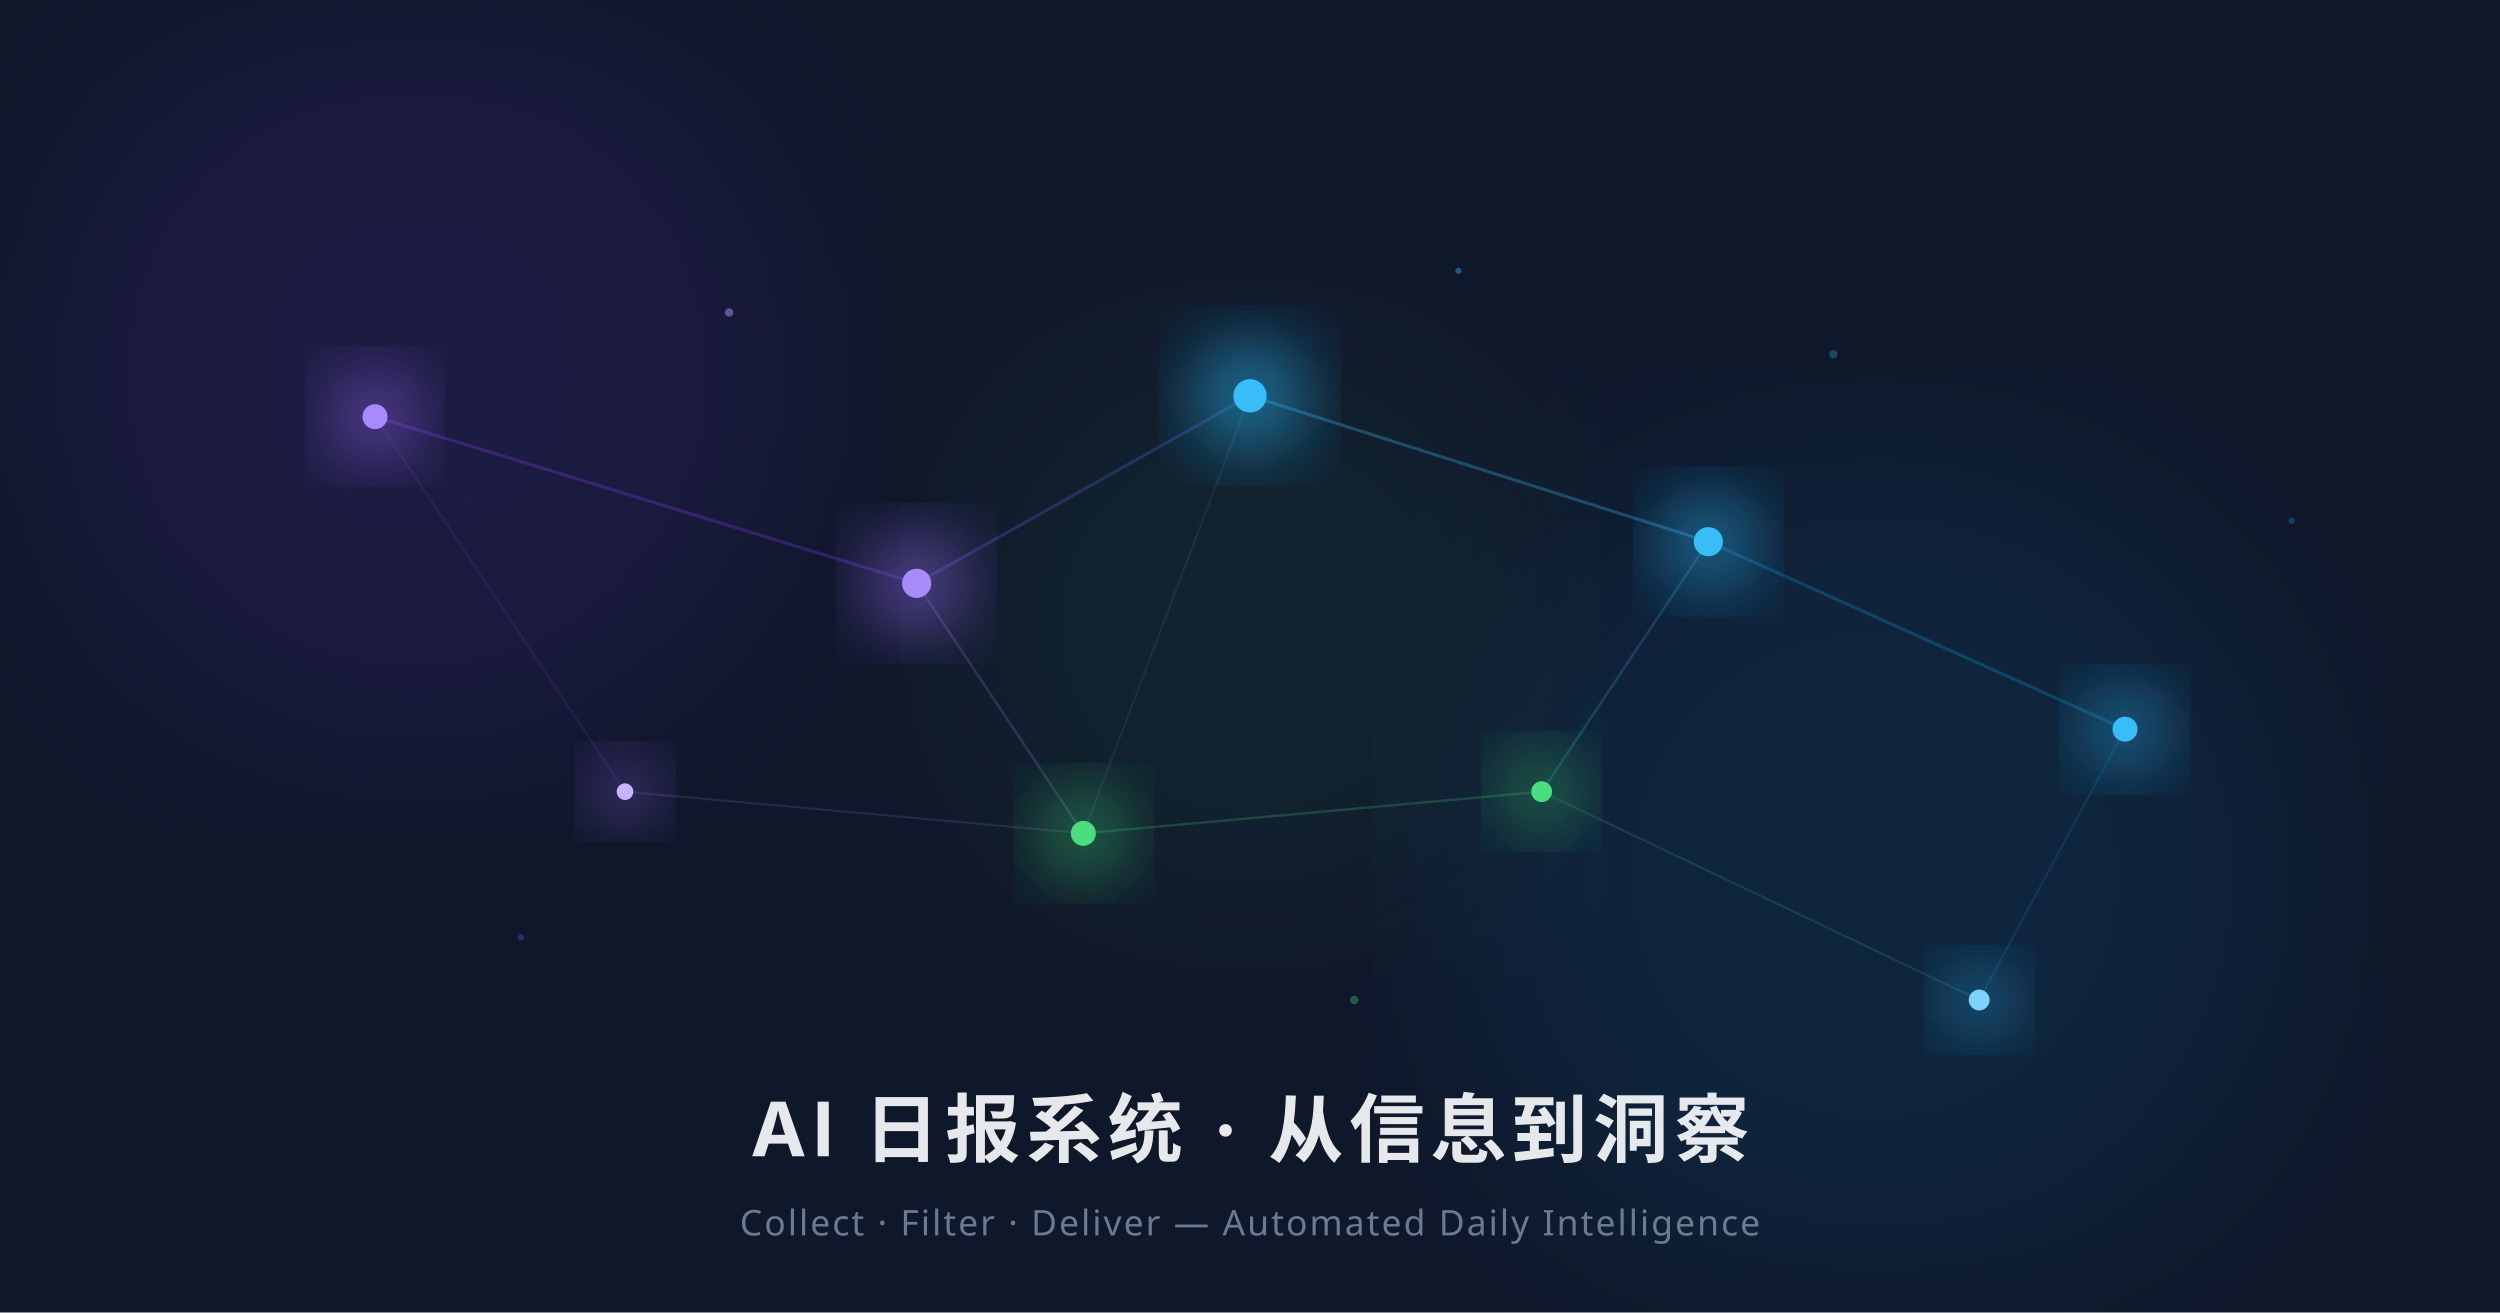
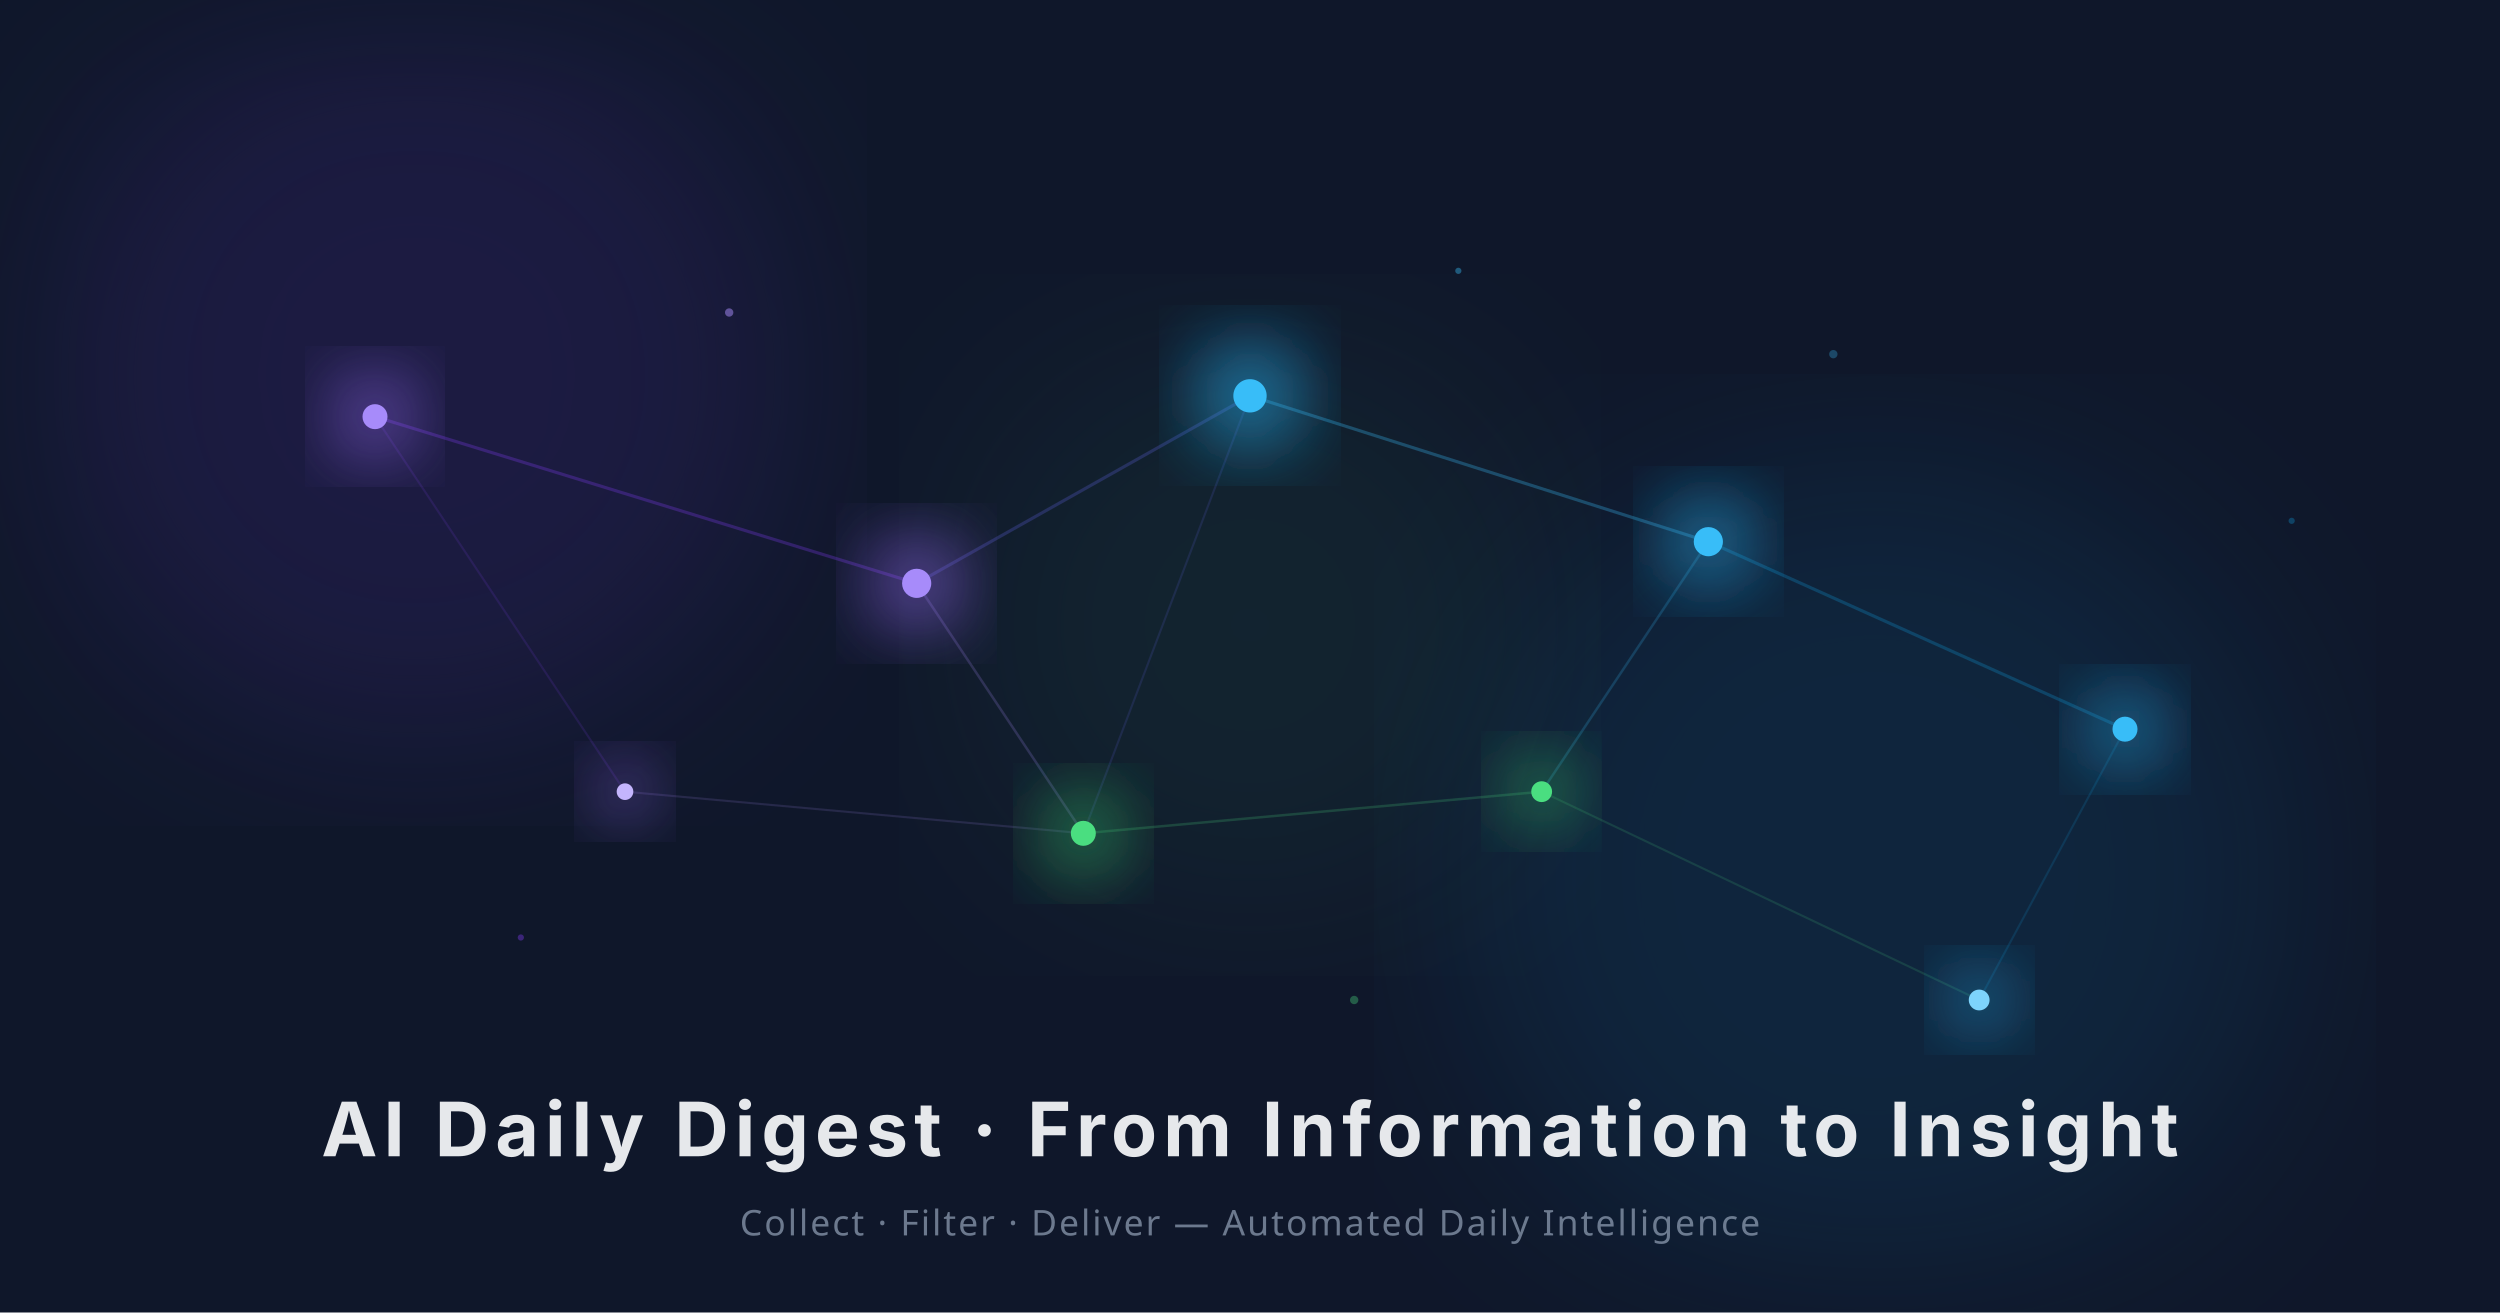
<svg xmlns="http://www.w3.org/2000/svg" width="1200" height="630" viewBox="0 0 1200 630" fill="none">
  <defs>
    <linearGradient id="cbg" x1="0" y1="0" x2="1200" y2="630">
      <stop offset="0" stop-color="#0F172A" />
      <stop offset="0.4" stop-color="#1E1B4B" />
      <stop offset="1" stop-color="#0F172A" />
    </linearGradient>
    <filter id="glow2">
      <feGaussianBlur stdDeviation="48" />
    </filter>
    <filter id="glow3">
      <feGaussianBlur stdDeviation="18" />
    </filter>
    <linearGradient id="lineG" x1="0" y1="0" x2="1200" y2="0">
      <stop offset="0" stop-color="#7C3AED" stop-opacity="0" />
      <stop offset="0.3" stop-color="#7C3AED" stop-opacity="0.6" />
      <stop offset="0.7" stop-color="#38BDF8" stop-opacity="0.6" />
      <stop offset="1" stop-color="#38BDF8" stop-opacity="0" />
    </linearGradient>
    <radialGradient id="n1" cx="0.5" cy="0.5" r="0.5">
      <stop offset="0" stop-color="#A78BFA" />
      <stop offset="1" stop-color="#7C3AED" stop-opacity="0" />
    </radialGradient>
    <radialGradient id="n2" cx="0.5" cy="0.5" r="0.5">
      <stop offset="0" stop-color="#38BDF8" />
      <stop offset="1" stop-color="#0EA5E9" stop-opacity="0" />
    </radialGradient>
    <radialGradient id="n3" cx="0.5" cy="0.5" r="0.5">
      <stop offset="0" stop-color="#4ADE80" />
      <stop offset="1" stop-color="#16A34A" stop-opacity="0" />
    </radialGradient>
  </defs>
  <rect width="1200" height="630" fill="url(#cbg)" />
  <circle cx="200" cy="180" r="180" fill="#7C3AED" opacity="0.12" filter="url(#glow2)" />
  <circle cx="900" cy="420" r="200" fill="#0EA5E9" opacity="0.1" filter="url(#glow2)" />
  <circle cx="600" cy="300" r="140" fill="#4ADE80" opacity="0.06" filter="url(#glow2)" />
  <line x1="180" y1="200" x2="440" y2="280" stroke="#7C3AED" stroke-width="1.5" opacity="0.3" />
  <line x1="440" y1="280" x2="600" y2="190" stroke="#6366F1" stroke-width="1.5" opacity="0.25" />
  <line x1="600" y1="190" x2="820" y2="260" stroke="#38BDF8" stroke-width="1.5" opacity="0.3" />
  <line x1="820" y1="260" x2="1020" y2="350" stroke="#0EA5E9" stroke-width="1.5" opacity="0.25" />
  <line x1="440" y1="280" x2="520" y2="400" stroke="#A78BFA" stroke-width="1.2" opacity="0.2" />
  <line x1="520" y1="400" x2="740" y2="380" stroke="#4ADE80" stroke-width="1.2" opacity="0.2" />
  <line x1="740" y1="380" x2="820" y2="260" stroke="#38BDF8" stroke-width="1.2" opacity="0.2" />
  <line x1="600" y1="190" x2="520" y2="400" stroke="#6366F1" stroke-width="1" opacity="0.15" />
  <line x1="180" y1="200" x2="300" y2="380" stroke="#7C3AED" stroke-width="1" opacity="0.15" />
  <line x1="300" y1="380" x2="520" y2="400" stroke="#A78BFA" stroke-width="1" opacity="0.15" />
  <line x1="1020" y1="350" x2="950" y2="480" stroke="#0EA5E9" stroke-width="1" opacity="0.15" />
  <line x1="740" y1="380" x2="950" y2="480" stroke="#4ADE80" stroke-width="1" opacity="0.15" />
  <circle cx="180" cy="200" r="28" fill="url(#n1)" filter="url(#glow3)" />
  <circle cx="180" cy="200" r="6" fill="#A78BFA" />
  <circle cx="440" cy="280" r="32" fill="url(#n1)" filter="url(#glow3)" />
  <circle cx="440" cy="280" r="7" fill="#A78BFA" />
  <circle cx="600" cy="190" r="36" fill="url(#n2)" filter="url(#glow3)" />
  <circle cx="600" cy="190" r="8" fill="#38BDF8" />
  <circle cx="820" cy="260" r="30" fill="url(#n2)" filter="url(#glow3)" />
  <circle cx="820" cy="260" r="7" fill="#38BDF8" />
  <circle cx="1020" cy="350" r="26" fill="url(#n2)" filter="url(#glow3)" />
  <circle cx="1020" cy="350" r="6" fill="#38BDF8" />
  <circle cx="520" cy="400" r="28" fill="url(#n3)" filter="url(#glow3)" />
  <circle cx="520" cy="400" r="6" fill="#4ADE80" />
  <circle cx="740" cy="380" r="24" fill="url(#n3)" filter="url(#glow3)" />
  <circle cx="740" cy="380" r="5" fill="#4ADE80" />
  <circle cx="300" cy="380" r="20" fill="url(#n1)" filter="url(#glow3)" />
  <circle cx="300" cy="380" r="4" fill="#C4B5FD" />
  <circle cx="950" cy="480" r="22" fill="url(#n2)" filter="url(#glow3)" />
  <circle cx="950" cy="480" r="5" fill="#7DD3FC" />
  <circle cx="350" cy="150" r="2" fill="#A78BFA" opacity="0.5" />
  <circle cx="700" cy="130" r="1.5" fill="#38BDF8" opacity="0.4" />
  <circle cx="880" cy="170" r="2" fill="#38BDF8" opacity="0.3" />
  <circle cx="250" cy="450" r="1.5" fill="#7C3AED" opacity="0.4" />
  <circle cx="650" cy="480" r="2" fill="#4ADE80" opacity="0.35" />
  <circle cx="1100" cy="250" r="1.5" fill="#0EA5E9" opacity="0.3" />
  <rect x="0" y="310" width="1200" height="2" fill="url(#lineG)" opacity="0.4" />
-   <text x="600" y="555" text-anchor="middle" fill="#F8FAFC" font-size="36" font-weight="700" font-family="system-ui, -apple-system, 'PingFang SC', sans-serif" letter-spacing="3" opacity="0.92">AI 日报系统 · 从信息到洞察</text>
+   <text x="600" y="555" text-anchor="middle" fill="#F8FAFC" font-size="36" font-weight="700" font-family="system-ui, -apple-system, 'PingFang SC', sans-serif" letter-spacing="3" opacity="0.92">AI Daily Digest · From Information to Insight</text>
  <text x="600" y="593" text-anchor="middle" fill="#94A3B8" font-size="17" font-weight="400" font-family="system-ui" letter-spacing="1" opacity="0.7">Collect · Filter · Deliver — Automated Daily Intelligence</text>
</svg>
